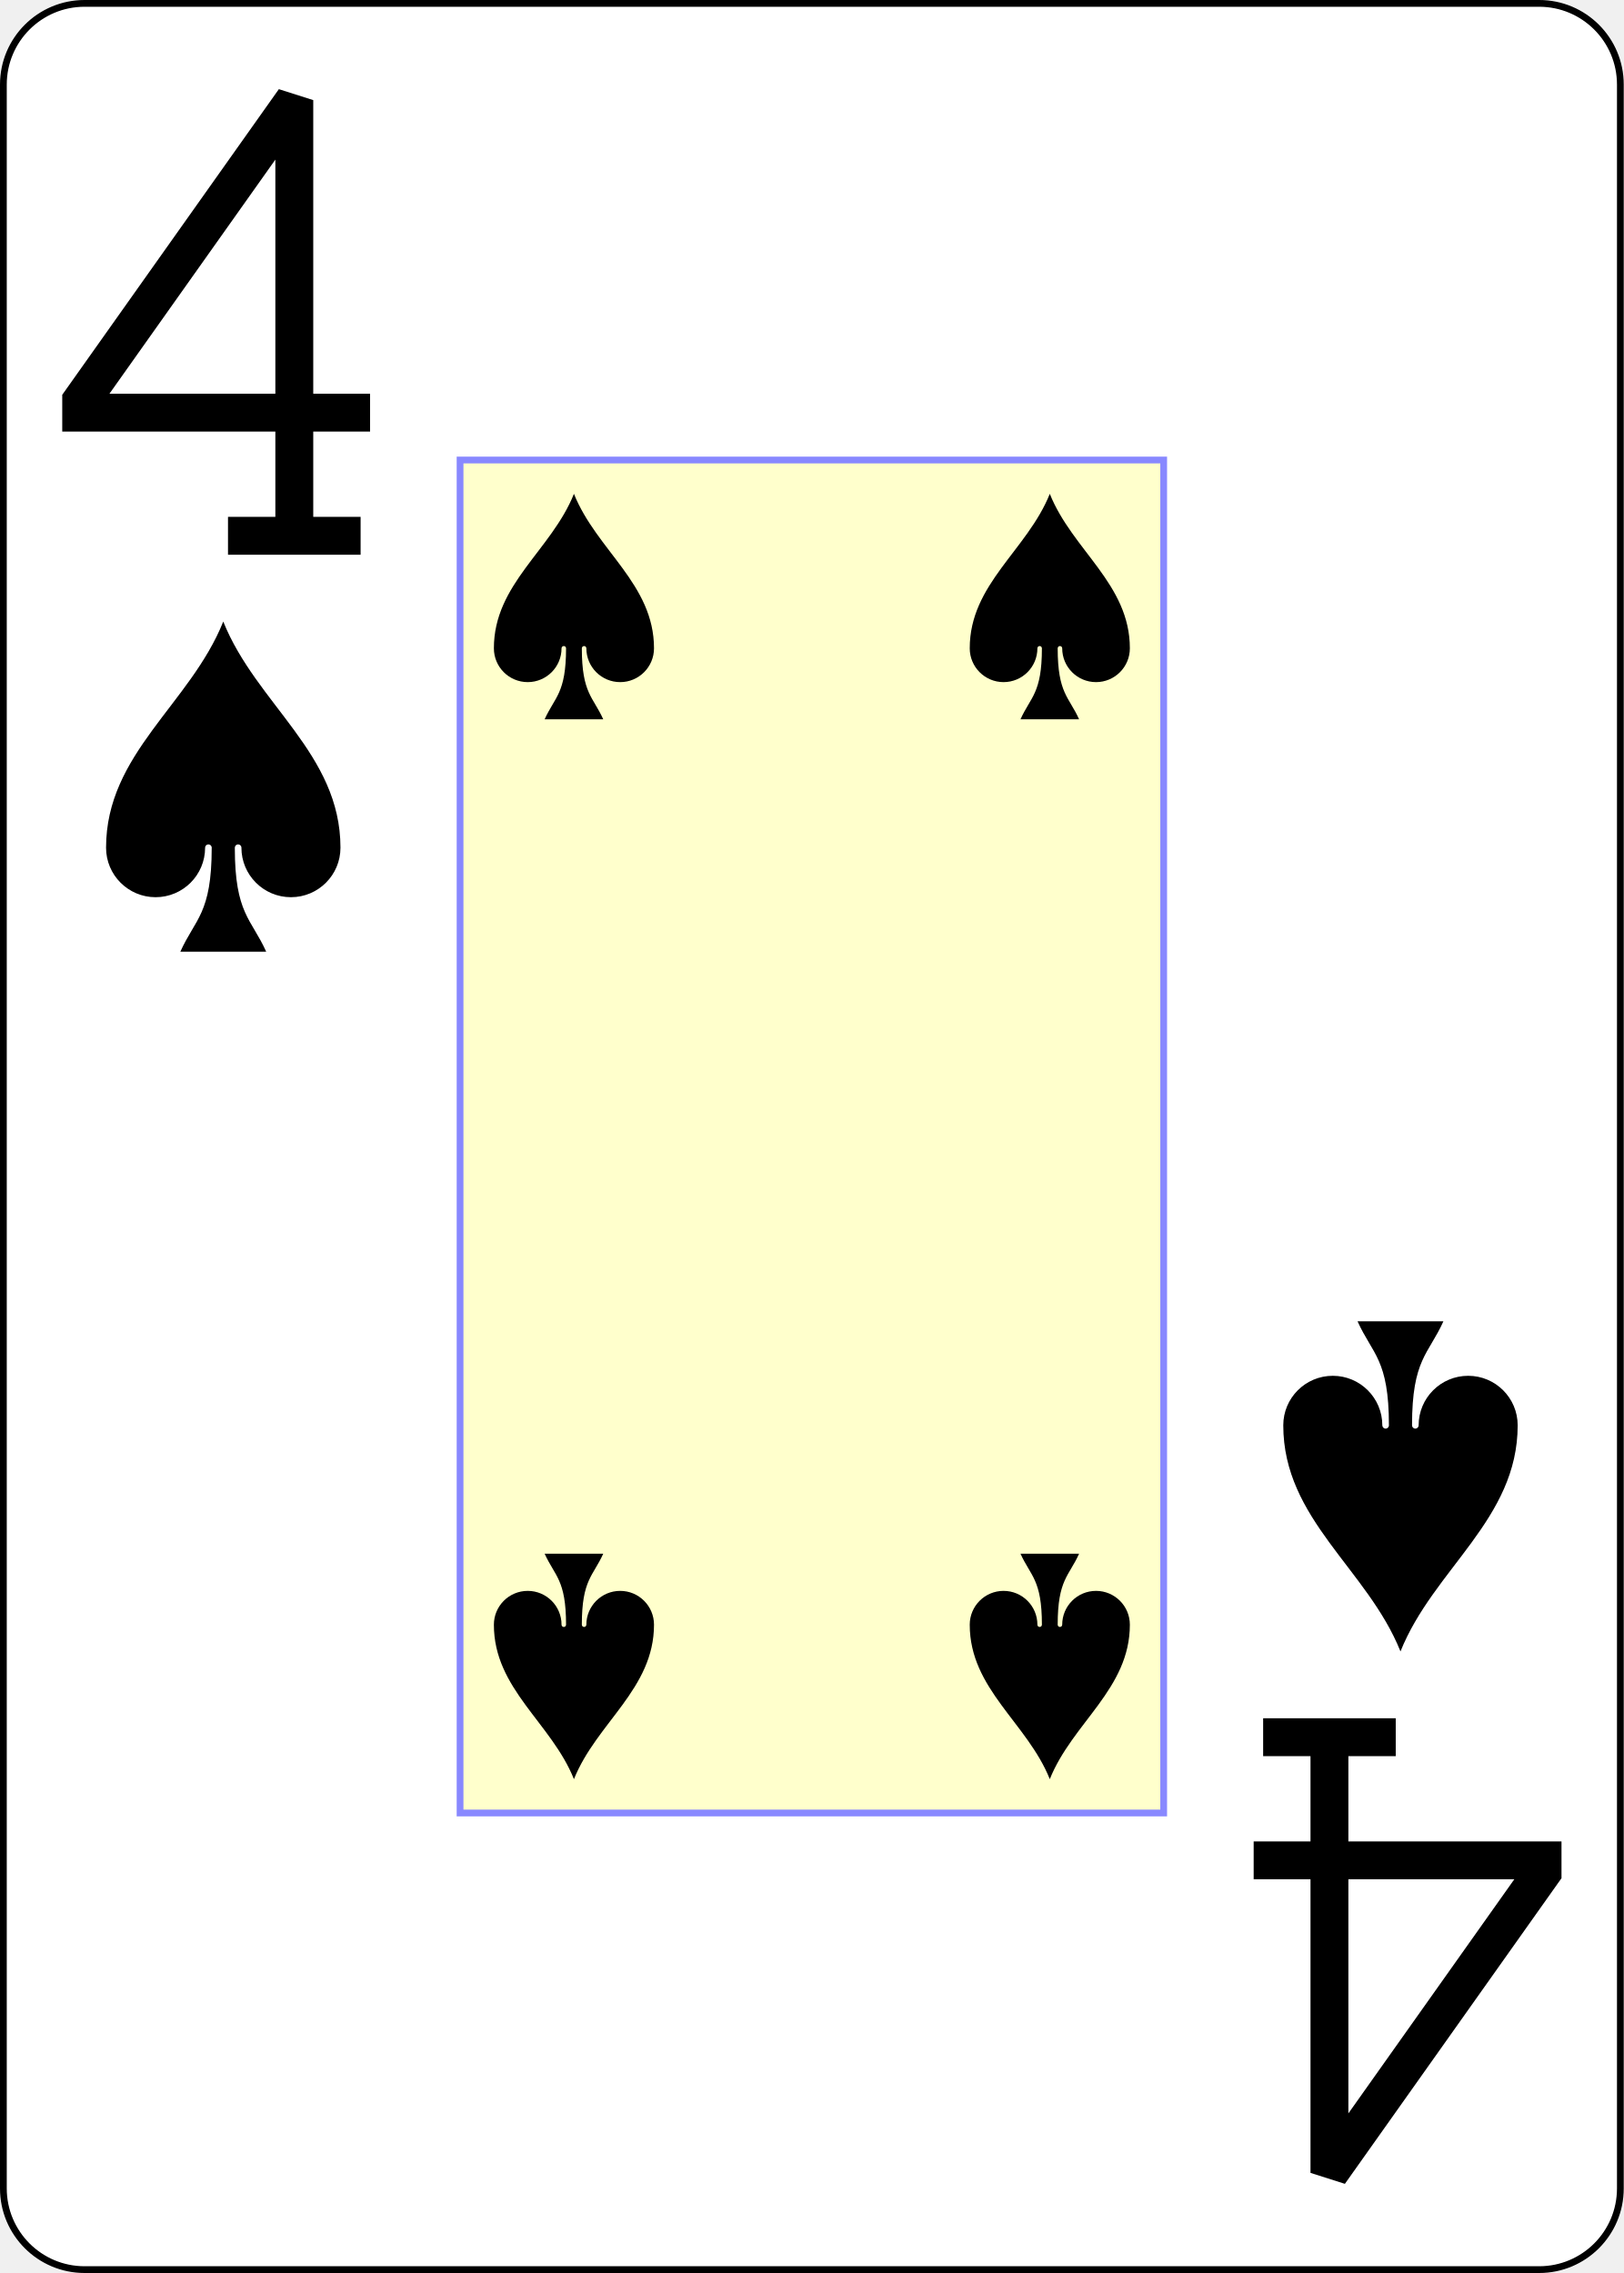
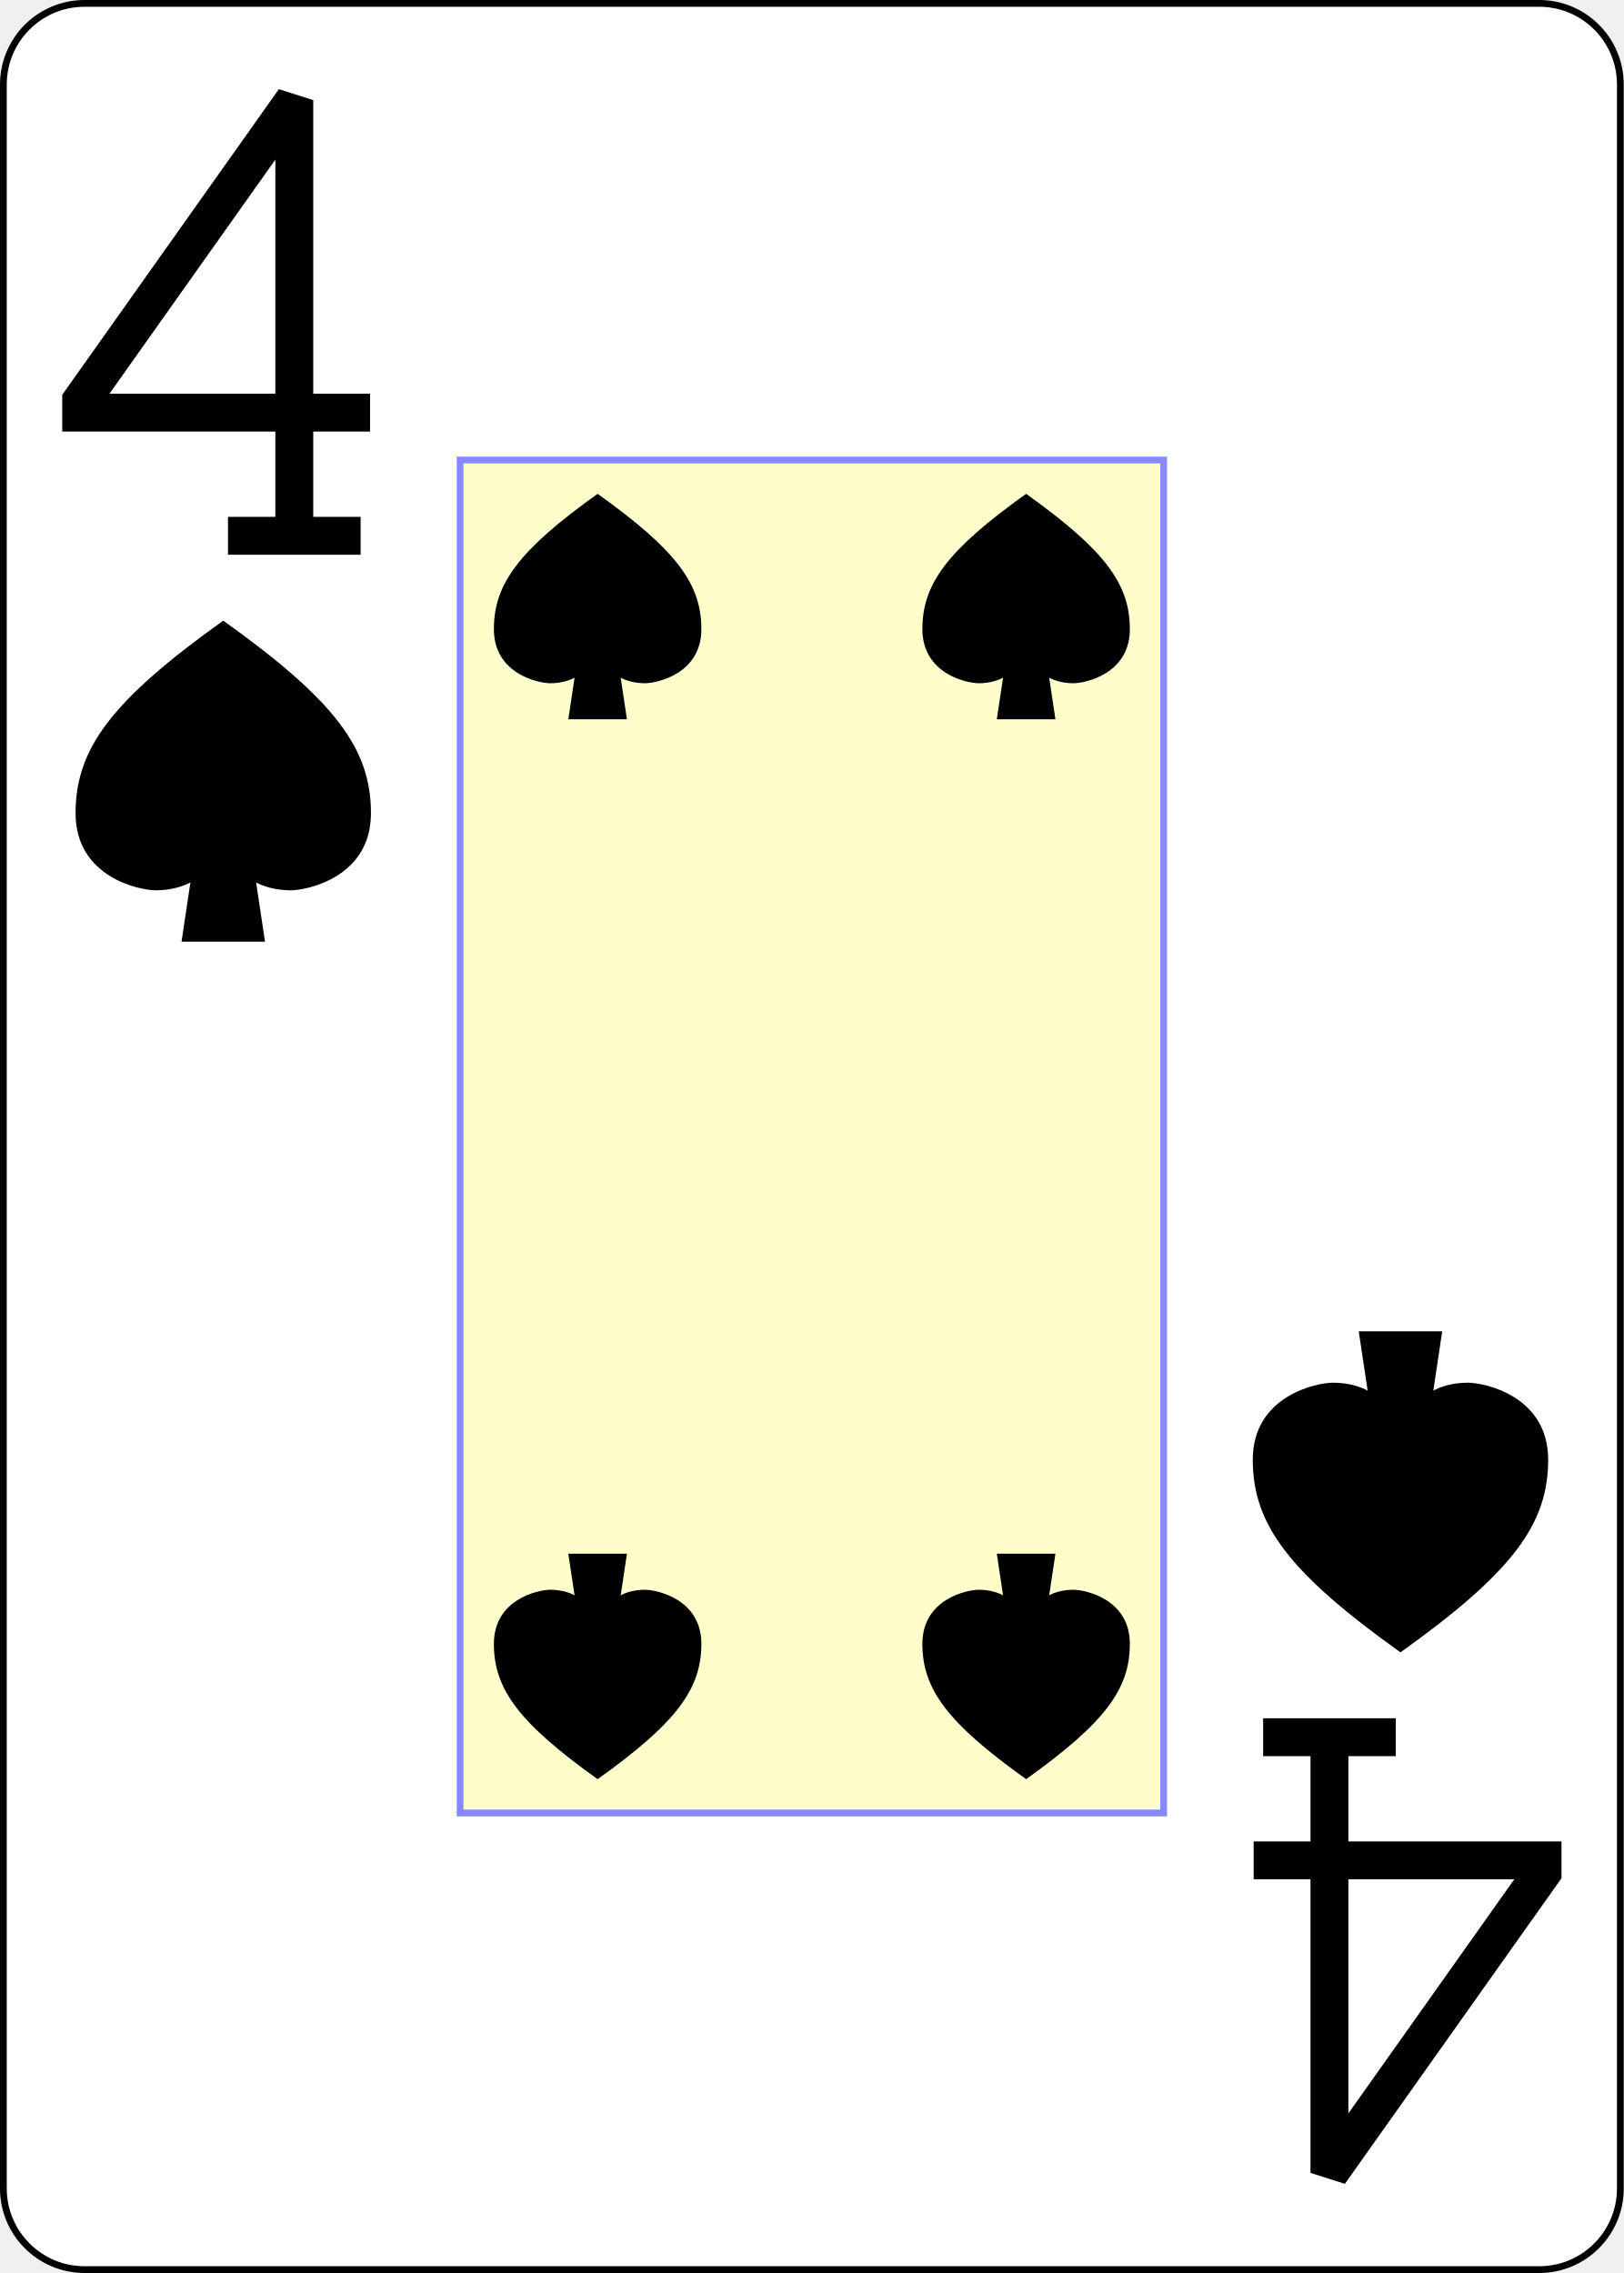
<svg xmlns="http://www.w3.org/2000/svg" xmlns:xlink="http://www.w3.org/1999/xlink" class="card" face="4S" height="3.5in" preserveAspectRatio="none" viewBox="-120 -168 240 336" width="2.5in">
  <symbol id="SS4" viewBox="-600 -600 1200 1200" preserveAspectRatio="xMinYMid">
-     <path d="M0 -500C100 -250 355 -100 355 185A150 150 0 0 1 55 185A10 10 0 0 0 35 185C35 385 85 400 130 500L-130 500C-85 400 -35 385 -35 185A10 10 0 0 0 -55 185A150 150 0 0 1 -355 185C-355 -100 -100 -250 0 -500Z" fill="black" />
+     <path d="M0 -500C350 -250 460 -100 460 100C460 300 260 340 210 340C110 340 55 285 100 300L130 500L-130 500L-100 300C-55 285 -110 340 -210 340C-260 340 -460 300 -460 100C-460 -100 -350 -250 0 -500Z" fill="black" />
  </symbol>
  <symbol id="VS4" viewBox="-500 -500 1000 1000" preserveAspectRatio="xMinYMid">
    <path d="M50 460L250 460M150 460L150 -460L-300 175L-300 200L270 200" stroke="black" stroke-width="80" stroke-linecap="square" stroke-miterlimit="1.5" fill="none" />
  </symbol>
  <defs>
    <rect id="XS4" width="104" height="200" x="-52" y="-100" />
  </defs>
  <rect width="239" height="335" x="-119.5" y="-167.5" rx="12" ry="12" fill="white" stroke="black" />
  <use xlink:href="#XS4" stroke="#88f" fill="#FFC" />
  <use xlink:href="#VS4" height="70" x="-122" y="-156" />
-   <use xlink:href="#SS4" height="58.558" x="-116.279" y="-81" />
-   <use xlink:href="#SS4" height="40" x="-55.167" y="-98.334" />
-   <use xlink:href="#SS4" height="40" x="15.167" y="-98.334" />
+   <use xlink:href="#SS4" height="56.946" x="-115.473" y="-81" />
+   <use xlink:href="#SS4" height="40" x="-51.667" y="-98.334" />
+   <use xlink:href="#SS4" height="40" x="11.667" y="-98.334" />
  <g transform="rotate(180)">
    <use xlink:href="#VS4" height="70" x="-122" y="-156" />
-     <use xlink:href="#SS4" height="58.558" x="-116.279" y="-81" />
-     <use xlink:href="#SS4" height="40" x="-55.167" y="-98.334" />
-     <use xlink:href="#SS4" height="40" x="15.167" y="-98.334" />
+     <use xlink:href="#SS4" height="56.946" x="-115.473" y="-81" />
+     <use xlink:href="#SS4" height="40" x="-51.667" y="-98.334" />
+     <use xlink:href="#SS4" height="40" x="11.667" y="-98.334" />
  </g>
</svg>
